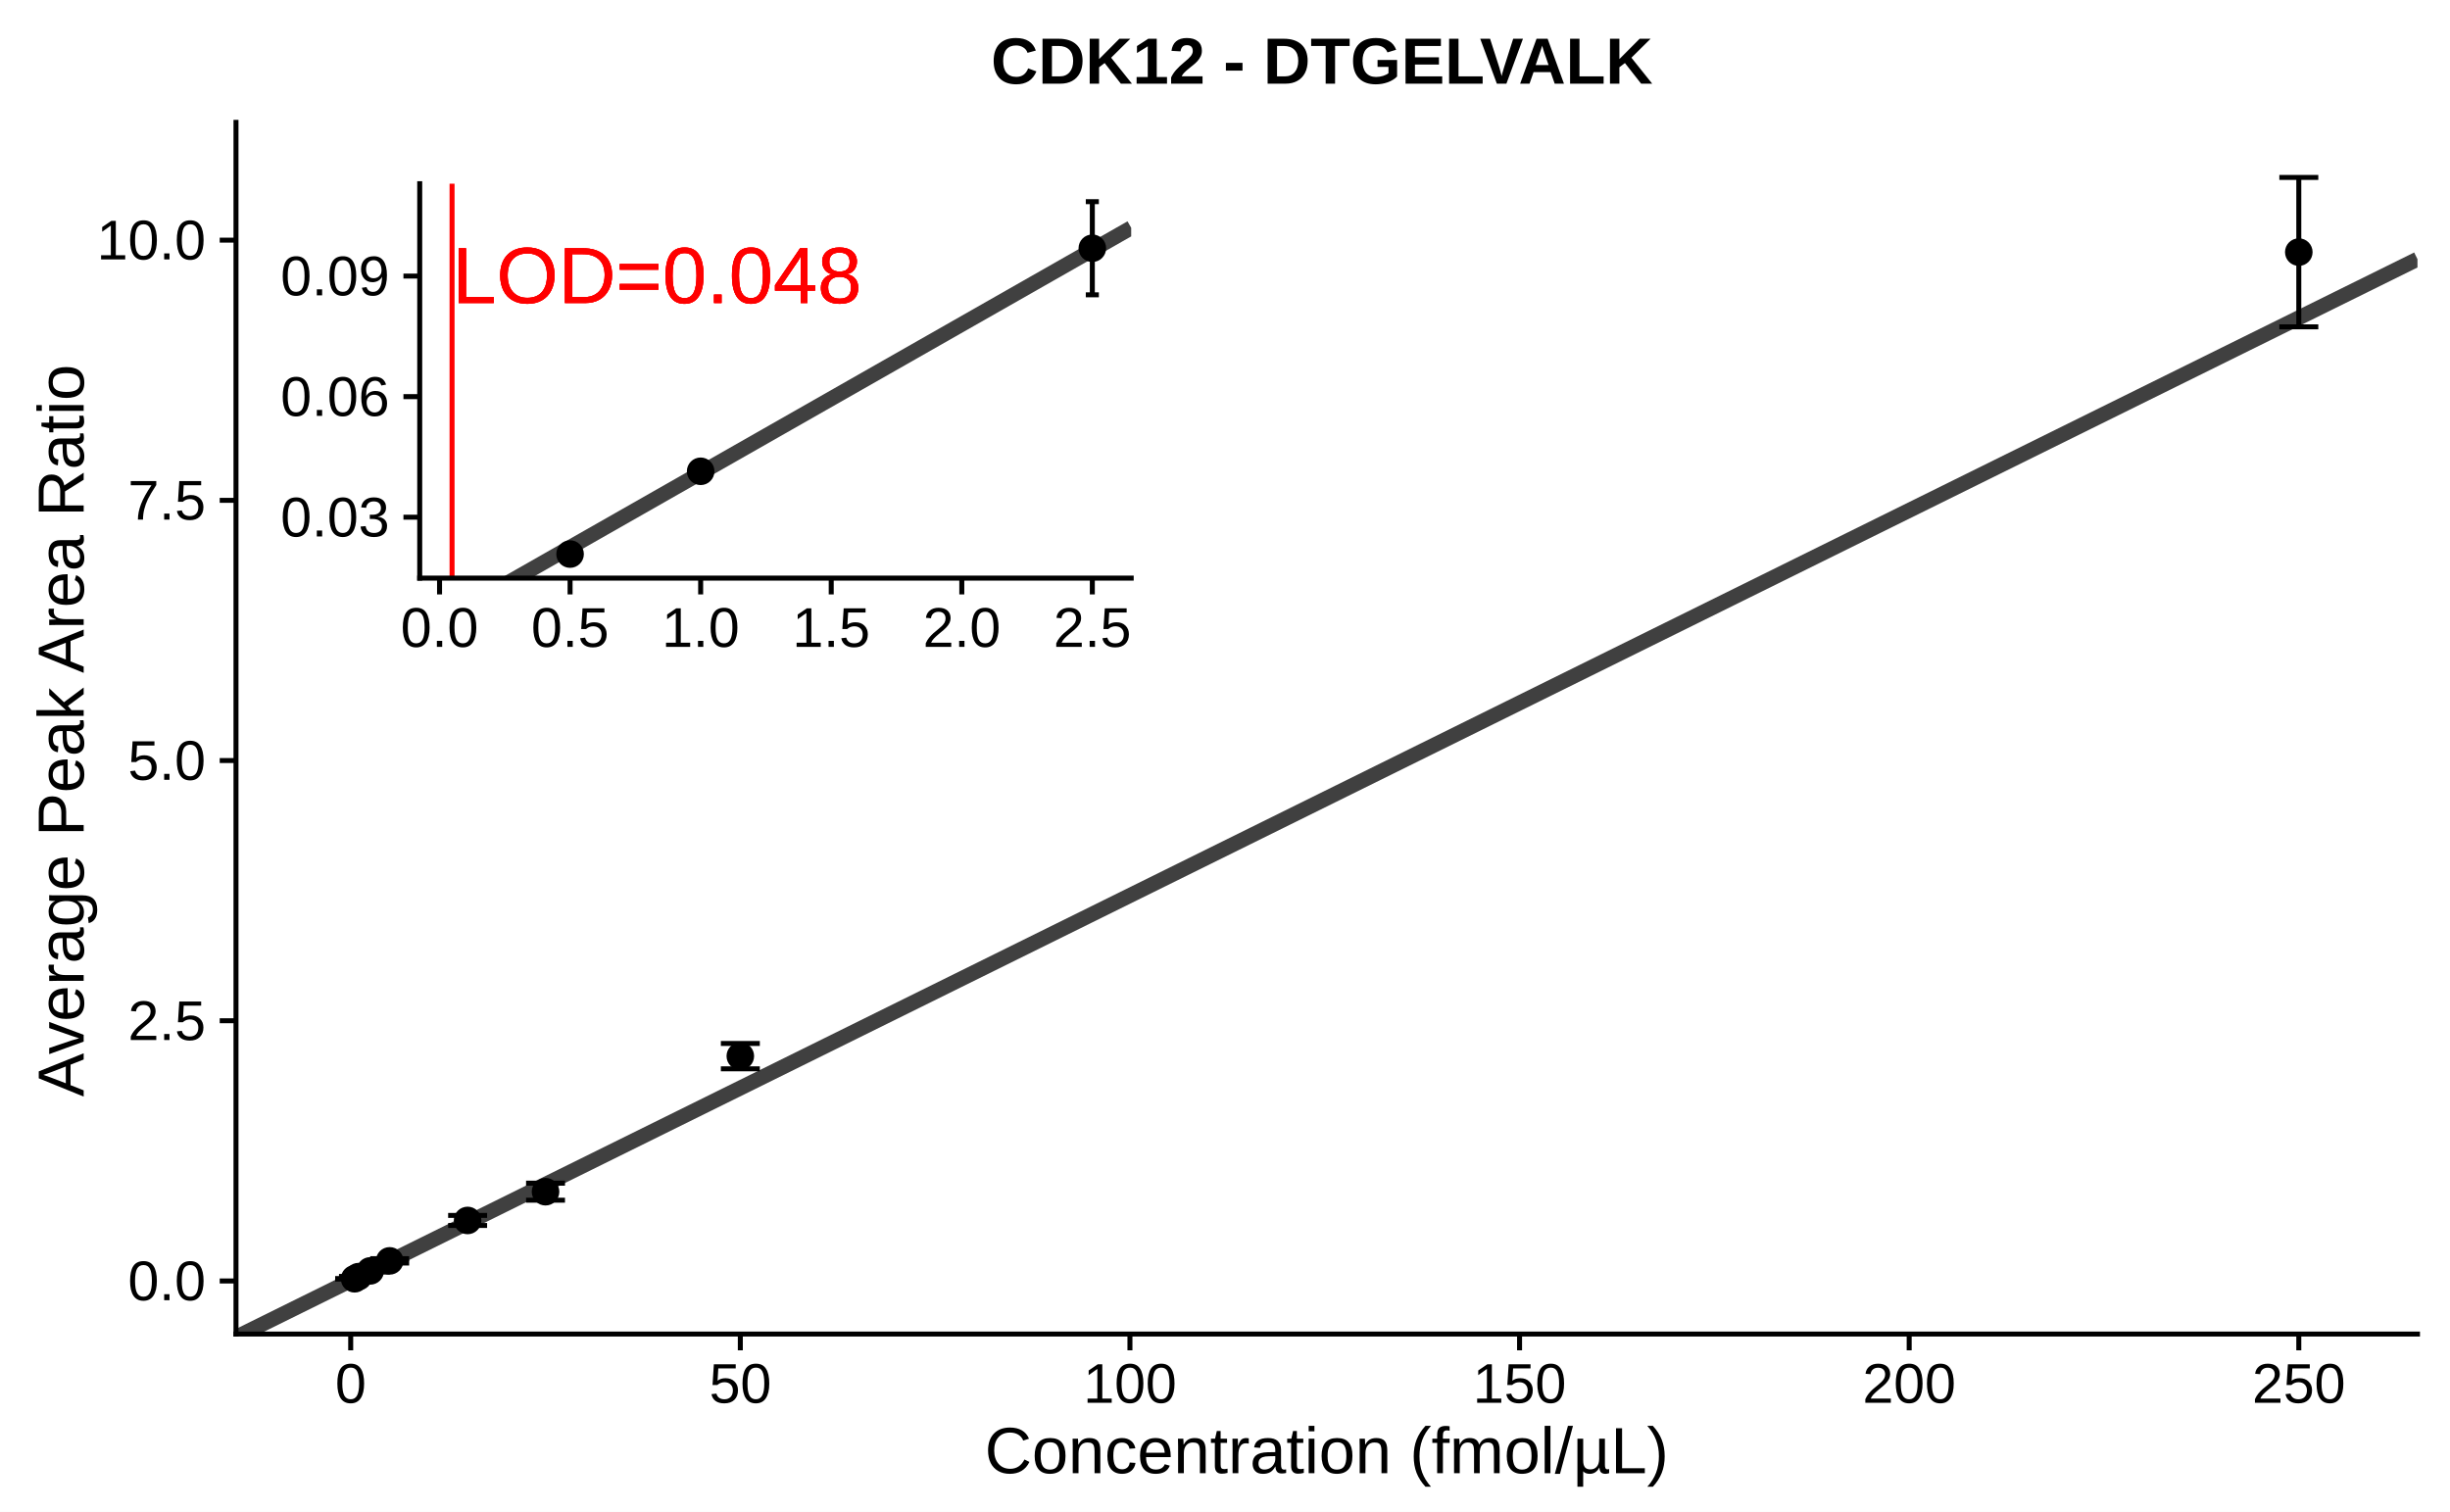
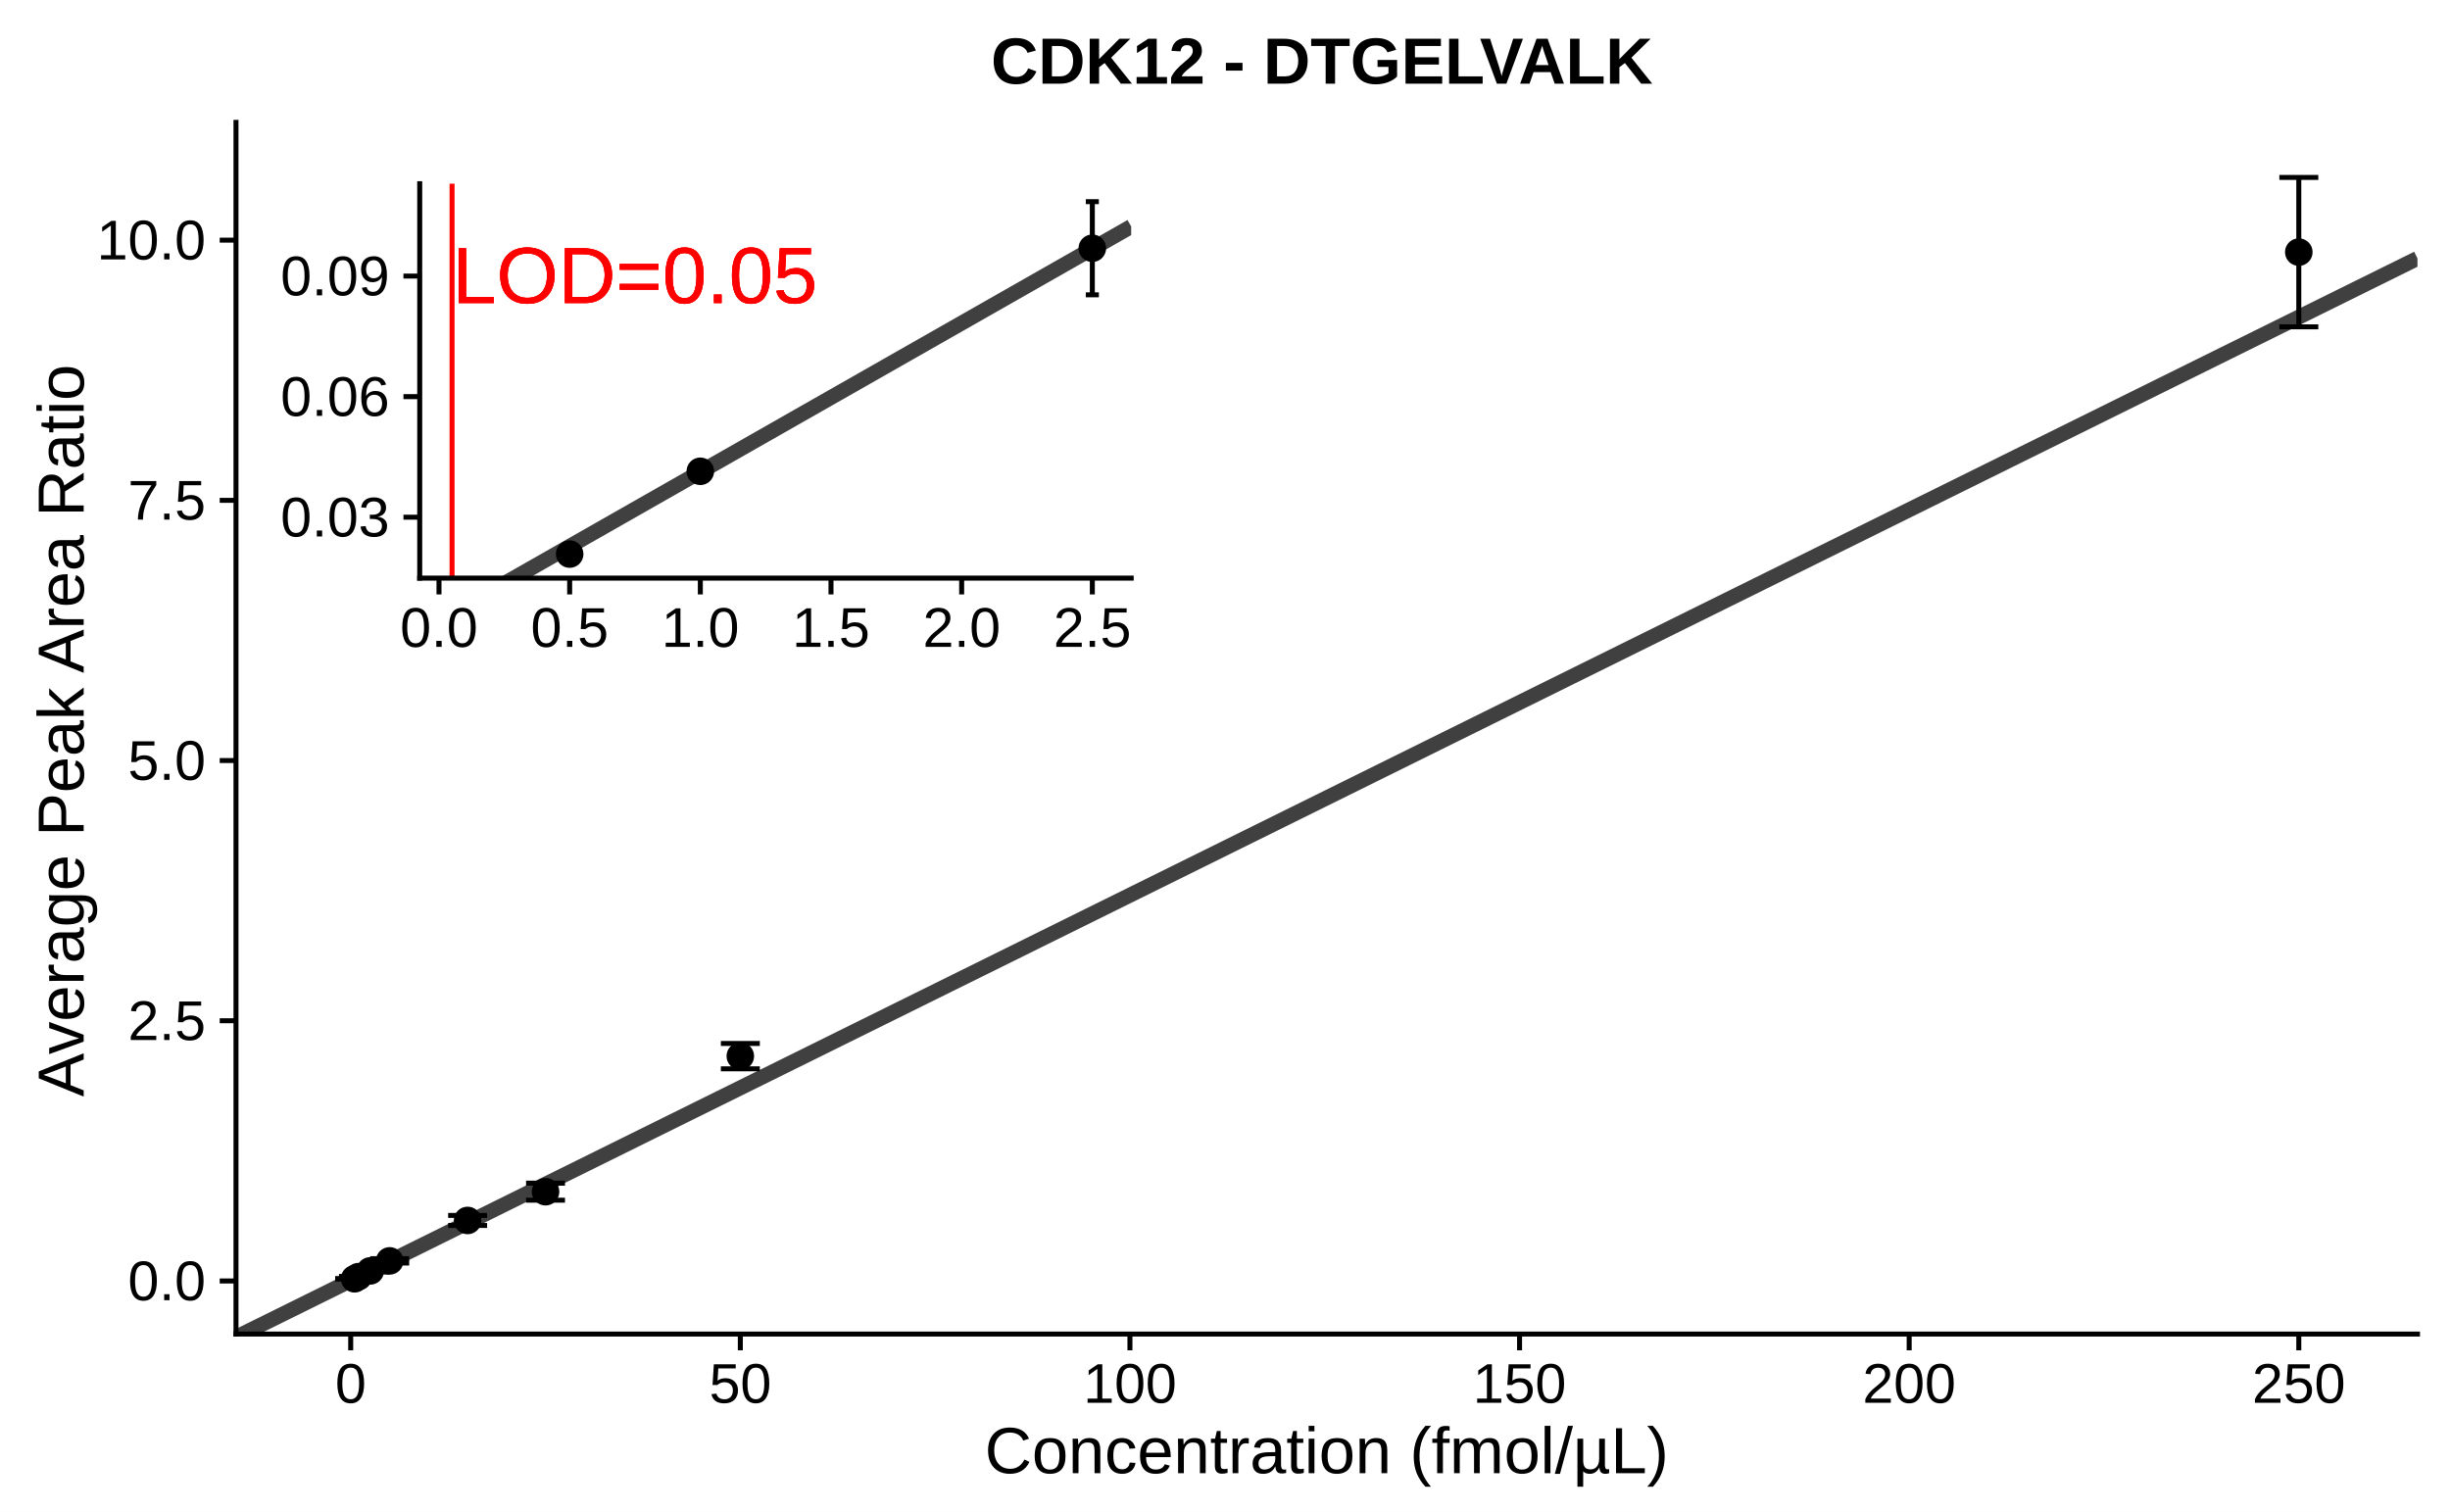
<svg xmlns="http://www.w3.org/2000/svg" viewBox="0 0 525.00 324.00">
  <defs>
    <style type="text/css">
    line, polyline, path, rect, circle {
      fill: none;
      stroke: #000000;
      stroke-linecap: round;
      stroke-linejoin: round;
      stroke-miterlimit: 10.00;
    }
  </style>
  </defs>
  <rect width="100%" height="100%" style="stroke: none; fill: #FFFFFF;" />
  <defs>
    <clipPath id="cpNTAuNTY2OXw1MTguMDI2fDI4NS44OXwyNi4yMTk1">
      <rect x="50.57" y="26.22" width="467.46" height="259.67" />
    </clipPath>
  </defs>
  <circle cx="75.99" cy="274.05" r="1.95pt" style="stroke-width: 0.71; fill: #000000;" clip-path="url(#cpNTAuNTY2OXw1MTguMDI2fDI4NS44OXwyNi4yMTk1)" />
  <circle cx="76.82" cy="273.59" r="1.95pt" style="stroke-width: 0.71; fill: #000000;" clip-path="url(#cpNTAuNTY2OXw1MTguMDI2fDI4NS44OXwyNi4yMTk1)" />
  <circle cx="79.33" cy="272.36" r="1.95pt" style="stroke-width: 0.71; fill: #000000;" clip-path="url(#cpNTAuNTY2OXw1MTguMDI2fDI4NS44OXwyNi4yMTk1)" />
  <circle cx="83.50" cy="270.21" r="1.95pt" style="stroke-width: 0.71; fill: #000000;" clip-path="url(#cpNTAuNTY2OXw1MTguMDI2fDI4NS44OXwyNi4yMTk1)" />
  <circle cx="100.20" cy="261.55" r="1.95pt" style="stroke-width: 0.71; fill: #000000;" clip-path="url(#cpNTAuNTY2OXw1MTguMDI2fDI4NS44OXwyNi4yMTk1)" />
  <circle cx="116.90" cy="255.39" r="1.95pt" style="stroke-width: 0.71; fill: #000000;" clip-path="url(#cpNTAuNTY2OXw1MTguMDI2fDI4NS44OXwyNi4yMTk1)" />
  <circle cx="158.64" cy="226.33" r="1.95pt" style="stroke-width: 0.71; fill: #000000;" clip-path="url(#cpNTAuNTY2OXw1MTguMDI2fDI4NS44OXwyNi4yMTk1)" />
  <circle cx="492.60" cy="54.03" r="1.95pt" style="stroke-width: 0.71; fill: #000000;" clip-path="url(#cpNTAuNTY2OXw1MTguMDI2fDI4NS44OXwyNi4yMTk1)" />
  <polyline points="71.82,274.02 80.16,274.02 " style="stroke-width: 1.07; stroke-linecap: butt;" clip-path="url(#cpNTAuNTY2OXw1MTguMDI2fDI4NS44OXwyNi4yMTk1)" />
  <polyline points="75.99,274.02 75.99,274.09 " style="stroke-width: 1.07; stroke-linecap: butt;" clip-path="url(#cpNTAuNTY2OXw1MTguMDI2fDI4NS44OXwyNi4yMTk1)" />
  <polyline points="71.82,274.09 80.16,274.09 " style="stroke-width: 1.07; stroke-linecap: butt;" clip-path="url(#cpNTAuNTY2OXw1MTguMDI2fDI4NS44OXwyNi4yMTk1)" />
  <polyline points="72.65,273.56 81.00,273.56 " style="stroke-width: 1.07; stroke-linecap: butt;" clip-path="url(#cpNTAuNTY2OXw1MTguMDI2fDI4NS44OXwyNi4yMTk1)" />
  <polyline points="76.82,273.56 76.82,273.63 " style="stroke-width: 1.07; stroke-linecap: butt;" clip-path="url(#cpNTAuNTY2OXw1MTguMDI2fDI4NS44OXwyNi4yMTk1)" />
  <polyline points="72.65,273.63 81.00,273.63 " style="stroke-width: 1.07; stroke-linecap: butt;" clip-path="url(#cpNTAuNTY2OXw1MTguMDI2fDI4NS44OXwyNi4yMTk1)" />
  <polyline points="75.15,272.10 83.50,272.10 " style="stroke-width: 1.07; stroke-linecap: butt;" clip-path="url(#cpNTAuNTY2OXw1MTguMDI2fDI4NS44OXwyNi4yMTk1)" />
  <polyline points="79.33,272.10 79.33,272.61 " style="stroke-width: 1.07; stroke-linecap: butt;" clip-path="url(#cpNTAuNTY2OXw1MTguMDI2fDI4NS44OXwyNi4yMTk1)" />
  <polyline points="75.15,272.61 83.50,272.61 " style="stroke-width: 1.07; stroke-linecap: butt;" clip-path="url(#cpNTAuNTY2OXw1MTguMDI2fDI4NS44OXwyNi4yMTk1)" />
  <polyline points="79.33,269.74 87.68,269.74 " style="stroke-width: 1.07; stroke-linecap: butt;" clip-path="url(#cpNTAuNTY2OXw1MTguMDI2fDI4NS44OXwyNi4yMTk1)" />
  <polyline points="83.50,269.74 83.50,270.67 " style="stroke-width: 1.07; stroke-linecap: butt;" clip-path="url(#cpNTAuNTY2OXw1MTguMDI2fDI4NS44OXwyNi4yMTk1)" />
  <polyline points="79.33,270.67 87.68,270.67 " style="stroke-width: 1.07; stroke-linecap: butt;" clip-path="url(#cpNTAuNTY2OXw1MTguMDI2fDI4NS44OXwyNi4yMTk1)" />
  <polyline points="96.03,260.47 104.38,260.47 " style="stroke-width: 1.07; stroke-linecap: butt;" clip-path="url(#cpNTAuNTY2OXw1MTguMDI2fDI4NS44OXwyNi4yMTk1)" />
  <polyline points="100.20,260.47 100.20,262.63 " style="stroke-width: 1.07; stroke-linecap: butt;" clip-path="url(#cpNTAuNTY2OXw1MTguMDI2fDI4NS44OXwyNi4yMTk1)" />
  <polyline points="96.03,262.63 104.38,262.63 " style="stroke-width: 1.07; stroke-linecap: butt;" clip-path="url(#cpNTAuNTY2OXw1MTguMDI2fDI4NS44OXwyNi4yMTk1)" />
  <polyline points="112.73,253.56 121.07,253.56 " style="stroke-width: 1.07; stroke-linecap: butt;" clip-path="url(#cpNTAuNTY2OXw1MTguMDI2fDI4NS44OXwyNi4yMTk1)" />
  <polyline points="116.90,253.56 116.90,257.21 " style="stroke-width: 1.07; stroke-linecap: butt;" clip-path="url(#cpNTAuNTY2OXw1MTguMDI2fDI4NS44OXwyNi4yMTk1)" />
  <polyline points="112.73,257.21 121.07,257.21 " style="stroke-width: 1.07; stroke-linecap: butt;" clip-path="url(#cpNTAuNTY2OXw1MTguMDI2fDI4NS44OXwyNi4yMTk1)" />
  <polyline points="154.47,223.62 162.82,223.62 " style="stroke-width: 1.07; stroke-linecap: butt;" clip-path="url(#cpNTAuNTY2OXw1MTguMDI2fDI4NS44OXwyNi4yMTk1)" />
  <polyline points="158.64,223.62 158.64,229.05 " style="stroke-width: 1.07; stroke-linecap: butt;" clip-path="url(#cpNTAuNTY2OXw1MTguMDI2fDI4NS44OXwyNi4yMTk1)" />
  <polyline points="154.47,229.05 162.82,229.05 " style="stroke-width: 1.07; stroke-linecap: butt;" clip-path="url(#cpNTAuNTY2OXw1MTguMDI2fDI4NS44OXwyNi4yMTk1)" />
  <polyline points="488.43,38.02 496.78,38.02 " style="stroke-width: 1.07; stroke-linecap: butt;" clip-path="url(#cpNTAuNTY2OXw1MTguMDI2fDI4NS44OXwyNi4yMTk1)" />
  <polyline points="492.60,38.02 492.60,70.04 " style="stroke-width: 1.07; stroke-linecap: butt;" clip-path="url(#cpNTAuNTY2OXw1MTguMDI2fDI4NS44OXwyNi4yMTk1)" />
  <polyline points="488.43,70.04 496.78,70.04 " style="stroke-width: 1.07; stroke-linecap: butt;" clip-path="url(#cpNTAuNTY2OXw1MTguMDI2fDI4NS44OXwyNi4yMTk1)" />
-   <line x1="50.57" y1="286.58" x2="518.03" y2="55.54" style="stroke-width: 3.20; stroke: #000000; stroke-opacity: 0.75; stroke-linecap: butt;" clip-path="url(#cpNTAuNTY2OXw1MTguMDI2fDI4NS44OXwyNi4yMTk1)" />
+   <line x1="50.57" y1="286.58" x2="518.03" y2="55.38" style="stroke-width: 3.20; stroke: #000000; stroke-opacity: 0.75; stroke-linecap: butt;" clip-path="url(#cpNTAuNTY2OXw1MTguMDI2fDI4NS44OXwyNi4yMTk1)" />
  <defs>
    <clipPath id="cpMHw1MjV8MzI0fDA=">
      <rect x="0.00" y="0.00" width="525.00" height="324.00" />
    </clipPath>
  </defs>
  <polyline points="50.57,285.89 50.57,26.22 " style="stroke-width: 1.07; stroke-linecap: square;" clip-path="url(#cpMHw1MjV8MzI0fDA=)" />
  <g clip-path="url(#cpMHw1MjV8MzI0fDA=)">
    <text x="27.41" y="278.64" style="font-size: 12.00px; font-family: Liberation Sans;" textLength="16.68px" lengthAdjust="spacingAndGlyphs">0.0</text>
  </g>
  <g clip-path="url(#cpMHw1MjV8MzI0fDA=)">
    <text x="27.41" y="222.88" style="font-size: 12.00px; font-family: Liberation Sans;" textLength="16.68px" lengthAdjust="spacingAndGlyphs">2.5</text>
  </g>
  <g clip-path="url(#cpMHw1MjV8MzI0fDA=)">
    <text x="27.41" y="167.12" style="font-size: 12.00px; font-family: Liberation Sans;" textLength="16.68px" lengthAdjust="spacingAndGlyphs">5.0</text>
  </g>
  <g clip-path="url(#cpMHw1MjV8MzI0fDA=)">
    <text x="27.41" y="111.35" style="font-size: 12.00px; font-family: Liberation Sans;" textLength="16.68px" lengthAdjust="spacingAndGlyphs">7.5</text>
  </g>
  <g clip-path="url(#cpMHw1MjV8MzI0fDA=)">
    <text x="20.74" y="55.59" style="font-size: 12.00px; font-family: Liberation Sans;" textLength="23.35px" lengthAdjust="spacingAndGlyphs">10.0</text>
  </g>
  <polyline points="47.08,274.52 50.57,274.52 " style="stroke-width: 1.07; stroke-linecap: butt;" clip-path="url(#cpMHw1MjV8MzI0fDA=)" />
  <polyline points="47.08,218.75 50.57,218.75 " style="stroke-width: 1.07; stroke-linecap: butt;" clip-path="url(#cpMHw1MjV8MzI0fDA=)" />
  <polyline points="47.08,162.99 50.57,162.99 " style="stroke-width: 1.07; stroke-linecap: butt;" clip-path="url(#cpMHw1MjV8MzI0fDA=)" />
  <polyline points="47.08,107.23 50.57,107.23 " style="stroke-width: 1.07; stroke-linecap: butt;" clip-path="url(#cpMHw1MjV8MzI0fDA=)" />
  <polyline points="47.08,51.46 50.57,51.46 " style="stroke-width: 1.07; stroke-linecap: butt;" clip-path="url(#cpMHw1MjV8MzI0fDA=)" />
  <polyline points="50.57,285.89 518.03,285.89 " style="stroke-width: 1.07; stroke-linecap: square;" clip-path="url(#cpMHw1MjV8MzI0fDA=)" />
  <polyline points="75.15,289.38 75.15,285.89 " style="stroke-width: 1.07; stroke-linecap: butt;" clip-path="url(#cpMHw1MjV8MzI0fDA=)" />
  <polyline points="158.64,289.38 158.64,285.89 " style="stroke-width: 1.07; stroke-linecap: butt;" clip-path="url(#cpMHw1MjV8MzI0fDA=)" />
  <polyline points="242.13,289.38 242.13,285.89 " style="stroke-width: 1.07; stroke-linecap: butt;" clip-path="url(#cpMHw1MjV8MzI0fDA=)" />
  <polyline points="325.62,289.38 325.62,285.89 " style="stroke-width: 1.07; stroke-linecap: butt;" clip-path="url(#cpMHw1MjV8MzI0fDA=)" />
  <polyline points="409.11,289.38 409.11,285.89 " style="stroke-width: 1.07; stroke-linecap: butt;" clip-path="url(#cpMHw1MjV8MzI0fDA=)" />
  <polyline points="492.60,289.38 492.60,285.89 " style="stroke-width: 1.07; stroke-linecap: butt;" clip-path="url(#cpMHw1MjV8MzI0fDA=)" />
  <g clip-path="url(#cpMHw1MjV8MzI0fDA=)">
    <text x="71.82" y="300.62" style="font-size: 12.00px; font-family: Liberation Sans;" textLength="6.67px" lengthAdjust="spacingAndGlyphs">0</text>
  </g>
  <g clip-path="url(#cpMHw1MjV8MzI0fDA=)">
    <text x="151.97" y="300.62" style="font-size: 12.00px; font-family: Liberation Sans;" textLength="13.35px" lengthAdjust="spacingAndGlyphs">50</text>
  </g>
  <g clip-path="url(#cpMHw1MjV8MzI0fDA=)">
    <text x="232.13" y="300.62" style="font-size: 12.00px; font-family: Liberation Sans;" textLength="20.02px" lengthAdjust="spacingAndGlyphs">100</text>
  </g>
  <g clip-path="url(#cpMHw1MjV8MzI0fDA=)">
    <text x="315.61" y="300.62" style="font-size: 12.00px; font-family: Liberation Sans;" textLength="20.02px" lengthAdjust="spacingAndGlyphs">150</text>
  </g>
  <g clip-path="url(#cpMHw1MjV8MzI0fDA=)">
    <text x="399.10" y="300.62" style="font-size: 12.00px; font-family: Liberation Sans;" textLength="20.02px" lengthAdjust="spacingAndGlyphs">200</text>
  </g>
  <g clip-path="url(#cpMHw1MjV8MzI0fDA=)">
    <text x="482.59" y="300.62" style="font-size: 12.00px; font-family: Liberation Sans;" textLength="20.02px" lengthAdjust="spacingAndGlyphs">250</text>
  </g>
  <g clip-path="url(#cpMHw1MjV8MzI0fDA=)">
    <text x="211.01" y="315.71" style="font-size: 14.00px; font-family: Liberation Sans;" textLength="146.57px" lengthAdjust="spacingAndGlyphs">Concentration (fmol/µL)</text>
  </g>
  <g clip-path="url(#cpMHw1MjV8MzI0fDA=)">
    <text transform="translate(17.93,235.04) rotate(-90)" style="font-size: 14.00px; font-family: Liberation Sans;" textLength="157.98px" lengthAdjust="spacingAndGlyphs">Average Peak Area Ratio</text>
  </g>
  <g clip-path="url(#cpMHw1MjV8MzI0fDA=)">
    <text x="212.35" y="17.93" style="font-size: 14.00px; font-weight: bold; font-family: Liberation Sans;" textLength="143.90px" lengthAdjust="spacingAndGlyphs">CDK12 - DTGELVALK</text>
  </g>
  <defs>
    <clipPath id="cpMzkuMzc1fDI0OS4zNzV8MTYyfDMyLjQ=">
      <rect x="39.38" y="32.40" width="210.00" height="129.60" />
    </clipPath>
  </defs>
  <defs>
    <clipPath id="cpMHw1MjV8MzI0fDA=">
      <rect x="0.00" y="0.00" width="525.00" height="324.00" />
    </clipPath>
  </defs>
  <defs>
    <clipPath id="cpODkuOTQxOXwyNDIuNDAxfDEyMy44OXwzOS4zNzM4">
      <rect x="89.94" y="39.37" width="152.46" height="84.52" />
    </clipPath>
  </defs>
  <line x1="96.87" y1="123.89" x2="96.87" y2="39.37" style="stroke-width: 1.07; stroke: #FF0000; stroke-linecap: butt;" clip-path="url(#cpODkuOTQxOXwyNDIuNDAxfDEyMy44OXwzOS4zNzM4)" />
  <g clip-path="url(#cpODkuOTQxOXwyNDIuNDAxfDEyMy44OXwzOS4zNzM4)">
-     <text x="96.87" y="64.95" style="font-size: 17.07px; fill: #FF0000; font-family: Liberation Sans;" textLength="87.79px" lengthAdjust="spacingAndGlyphs">LOD=0.048</text>
+     <text x="96.87" y="64.95" style="font-size: 17.07px; fill: #FF0000; font-family: Liberation Sans;" textLength="78.30px" lengthAdjust="spacingAndGlyphs">LOD=0.05</text>
  </g>
  <g clip-path="url(#cpODkuOTQxOXwyNDIuNDAxfDEyMy44OXwzOS4zNzM4)">
-     <text x="96.87" y="64.95" style="font-size: 17.07px; fill: #FF0000; font-family: Liberation Sans;" textLength="87.79px" lengthAdjust="spacingAndGlyphs">LOD=0.048</text>
+     <text x="96.87" y="64.95" style="font-size: 17.07px; fill: #FF0000; font-family: Liberation Sans;" textLength="78.30px" lengthAdjust="spacingAndGlyphs">LOD=0.05</text>
  </g>
  <g clip-path="url(#cpODkuOTQxOXwyNDIuNDAxfDEyMy44OXwzOS4zNzM4)">
-     <text x="96.87" y="64.95" style="font-size: 17.07px; fill: #FF0000; font-family: Liberation Sans;" textLength="87.79px" lengthAdjust="spacingAndGlyphs">LOD=0.048</text>
+     <text x="96.87" y="64.95" style="font-size: 17.07px; fill: #FF0000; font-family: Liberation Sans;" textLength="78.30px" lengthAdjust="spacingAndGlyphs">LOD=0.05</text>
  </g>
-   <circle cx="122.16" cy="118.74" r="1.95pt" style="stroke-width: 0.71; fill: #000000;" clip-path="url(#cpODkuOTQxOXwyNDIuNDAxfDEyMy44OXwzOS4zNzM4)" />
-   <circle cx="150.14" cy="101.00" r="1.95pt" style="stroke-width: 0.71; fill: #000000;" clip-path="url(#cpODkuOTQxOXwyNDIuNDAxfDEyMy44OXwzOS4zNzM4)" />
+   <circle cx="122.07" cy="118.74" r="1.95pt" style="stroke-width: 0.71; fill: #000000;" clip-path="url(#cpODkuOTQxOXwyNDIuNDAxfDEyMy44OXwzOS4zNzM4)" />
+   <circle cx="150.07" cy="101.00" r="1.95pt" style="stroke-width: 0.71; fill: #000000;" clip-path="url(#cpODkuOTQxOXwyNDIuNDAxfDEyMy44OXwzOS4zNzM4)" />
  <circle cx="234.07" cy="53.20" r="1.95pt" style="stroke-width: 0.71; fill: #000000;" clip-path="url(#cpODkuOTQxOXwyNDIuNDAxfDEyMy44OXwzOS4zNzM4)" />
-   <polyline points="120.76,117.43 123.56,117.43 " style="stroke-width: 1.07; stroke-linecap: butt;" clip-path="url(#cpODkuOTQxOXwyNDIuNDAxfDEyMy44OXwzOS4zNzM4)" />
-   <polyline points="122.16,117.43 122.16,120.05 " style="stroke-width: 1.07; stroke-linecap: butt;" clip-path="url(#cpODkuOTQxOXwyNDIuNDAxfDEyMy44OXwzOS4zNzM4)" />
-   <polyline points="120.76,120.05 123.56,120.05 " style="stroke-width: 1.07; stroke-linecap: butt;" clip-path="url(#cpODkuOTQxOXwyNDIuNDAxfDEyMy44OXwzOS4zNzM4)" />
-   <polyline points="148.74,99.70 151.54,99.70 " style="stroke-width: 1.07; stroke-linecap: butt;" clip-path="url(#cpODkuOTQxOXwyNDIuNDAxfDEyMy44OXwzOS4zNzM4)" />
-   <polyline points="150.14,99.70 150.14,102.31 " style="stroke-width: 1.07; stroke-linecap: butt;" clip-path="url(#cpODkuOTQxOXwyNDIuNDAxfDEyMy44OXwzOS4zNzM4)" />
-   <polyline points="148.74,102.31 151.54,102.31 " style="stroke-width: 1.07; stroke-linecap: butt;" clip-path="url(#cpODkuOTQxOXwyNDIuNDAxfDEyMy44OXwzOS4zNzM4)" />
+   <polyline points="120.67,117.43 123.47,117.43 " style="stroke-width: 1.07; stroke-linecap: butt;" clip-path="url(#cpODkuOTQxOXwyNDIuNDAxfDEyMy44OXwzOS4zNzM4)" />
+   <polyline points="122.07,117.43 122.07,120.05 " style="stroke-width: 1.07; stroke-linecap: butt;" clip-path="url(#cpODkuOTQxOXwyNDIuNDAxfDEyMy44OXwzOS4zNzM4)" />
+   <polyline points="120.67,120.05 123.47,120.05 " style="stroke-width: 1.07; stroke-linecap: butt;" clip-path="url(#cpODkuOTQxOXwyNDIuNDAxfDEyMy44OXwzOS4zNzM4)" />
+   <polyline points="148.67,99.70 151.47,99.70 " style="stroke-width: 1.07; stroke-linecap: butt;" clip-path="url(#cpODkuOTQxOXwyNDIuNDAxfDEyMy44OXwzOS4zNzM4)" />
+   <polyline points="150.07,99.70 150.07,102.31 " style="stroke-width: 1.07; stroke-linecap: butt;" clip-path="url(#cpODkuOTQxOXwyNDIuNDAxfDEyMy44OXwzOS4zNzM4)" />
+   <polyline points="148.67,102.31 151.47,102.31 " style="stroke-width: 1.07; stroke-linecap: butt;" clip-path="url(#cpODkuOTQxOXwyNDIuNDAxfDEyMy44OXwzOS4zNzM4)" />
  <polyline points="232.67,43.22 235.47,43.22 " style="stroke-width: 1.07; stroke-linecap: butt;" clip-path="url(#cpODkuOTQxOXwyNDIuNDAxfDEyMy44OXwzOS4zNzM4)" />
  <polyline points="234.07,43.22 234.07,63.18 " style="stroke-width: 1.07; stroke-linecap: butt;" clip-path="url(#cpODkuOTQxOXwyNDIuNDAxfDEyMy44OXwzOS4zNzM4)" />
  <polyline points="232.67,63.18 235.47,63.18 " style="stroke-width: 1.07; stroke-linecap: butt;" clip-path="url(#cpODkuOTQxOXwyNDIuNDAxfDEyMy44OXwzOS4zNzM4)" />
-   <line x1="89.94" y1="135.65" x2="242.40" y2="48.82" style="stroke-width: 3.20; stroke: #000000; stroke-opacity: 0.75; stroke-linecap: butt;" clip-path="url(#cpODkuOTQxOXwyNDIuNDAxfDEyMy44OXwzOS4zNzM4)" />
+   <line x1="89.94" y1="135.37" x2="242.40" y2="48.54" style="stroke-width: 3.20; stroke: #000000; stroke-opacity: 0.75; stroke-linecap: butt;" clip-path="url(#cpODkuOTQxOXwyNDIuNDAxfDEyMy44OXwzOS4zNzM4)" />
  <defs>
    <clipPath id="cpMHw1MjV8MzI0fDA=">
      <rect x="0.00" y="0.00" width="525.00" height="324.00" />
    </clipPath>
  </defs>
  <polyline points="89.94,123.89 89.94,39.37 " style="stroke-width: 1.07; stroke-linecap: square;" clip-path="url(#cpMHw1MjV8MzI0fDA=)" />
  <g clip-path="url(#cpMHw1MjV8MzI0fDA=)">
    <text x="60.12" y="114.97" style="font-size: 12.00px; font-family: Liberation Sans;" textLength="23.35px" lengthAdjust="spacingAndGlyphs">0.03</text>
  </g>
  <g clip-path="url(#cpMHw1MjV8MzI0fDA=)">
    <text x="60.12" y="89.13" style="font-size: 12.00px; font-family: Liberation Sans;" textLength="23.35px" lengthAdjust="spacingAndGlyphs">0.06</text>
  </g>
  <g clip-path="url(#cpMHw1MjV8MzI0fDA=)">
    <text x="60.12" y="63.29" style="font-size: 12.00px; font-family: Liberation Sans;" textLength="23.35px" lengthAdjust="spacingAndGlyphs">0.09</text>
  </g>
  <polyline points="86.45,110.84 89.94,110.84 " style="stroke-width: 1.07; stroke-linecap: butt;" clip-path="url(#cpMHw1MjV8MzI0fDA=)" />
  <polyline points="86.45,85.00 89.94,85.00 " style="stroke-width: 1.07; stroke-linecap: butt;" clip-path="url(#cpMHw1MjV8MzI0fDA=)" />
  <polyline points="86.45,59.16 89.94,59.16 " style="stroke-width: 1.07; stroke-linecap: butt;" clip-path="url(#cpMHw1MjV8MzI0fDA=)" />
  <polyline points="89.94,123.89 242.40,123.89 " style="stroke-width: 1.07; stroke-linecap: square;" clip-path="url(#cpMHw1MjV8MzI0fDA=)" />
-   <polyline points="94.19,127.38 94.19,123.89 " style="stroke-width: 1.07; stroke-linecap: butt;" clip-path="url(#cpMHw1MjV8MzI0fDA=)" />
-   <polyline points="122.16,127.38 122.16,123.89 " style="stroke-width: 1.07; stroke-linecap: butt;" clip-path="url(#cpMHw1MjV8MzI0fDA=)" />
-   <polyline points="150.14,127.38 150.14,123.89 " style="stroke-width: 1.07; stroke-linecap: butt;" clip-path="url(#cpMHw1MjV8MzI0fDA=)" />
-   <polyline points="178.12,127.38 178.12,123.89 " style="stroke-width: 1.07; stroke-linecap: butt;" clip-path="url(#cpMHw1MjV8MzI0fDA=)" />
-   <polyline points="206.10,127.38 206.10,123.89 " style="stroke-width: 1.07; stroke-linecap: butt;" clip-path="url(#cpMHw1MjV8MzI0fDA=)" />
+   <polyline points="94.07,127.38 94.07,123.89 " style="stroke-width: 1.07; stroke-linecap: butt;" clip-path="url(#cpMHw1MjV8MzI0fDA=)" />
+   <polyline points="122.07,127.38 122.07,123.89 " style="stroke-width: 1.07; stroke-linecap: butt;" clip-path="url(#cpMHw1MjV8MzI0fDA=)" />
+   <polyline points="150.07,127.38 150.07,123.89 " style="stroke-width: 1.07; stroke-linecap: butt;" clip-path="url(#cpMHw1MjV8MzI0fDA=)" />
+   <polyline points="178.07,127.38 178.07,123.89 " style="stroke-width: 1.07; stroke-linecap: butt;" clip-path="url(#cpMHw1MjV8MzI0fDA=)" />
+   <polyline points="206.07,127.38 206.07,123.89 " style="stroke-width: 1.07; stroke-linecap: butt;" clip-path="url(#cpMHw1MjV8MzI0fDA=)" />
  <polyline points="234.07,127.38 234.07,123.89 " style="stroke-width: 1.07; stroke-linecap: butt;" clip-path="url(#cpMHw1MjV8MzI0fDA=)" />
  <g clip-path="url(#cpMHw1MjV8MzI0fDA=)">
-     <text x="85.85" y="138.62" style="font-size: 12.00px; font-family: Liberation Sans;" textLength="16.68px" lengthAdjust="spacingAndGlyphs">0.0</text>
+     <text x="85.73" y="138.62" style="font-size: 12.00px; font-family: Liberation Sans;" textLength="16.68px" lengthAdjust="spacingAndGlyphs">0.0</text>
  </g>
  <g clip-path="url(#cpMHw1MjV8MzI0fDA=)">
-     <text x="113.82" y="138.62" style="font-size: 12.00px; font-family: Liberation Sans;" textLength="16.68px" lengthAdjust="spacingAndGlyphs">0.5</text>
+     <text x="113.73" y="138.62" style="font-size: 12.00px; font-family: Liberation Sans;" textLength="16.68px" lengthAdjust="spacingAndGlyphs">0.5</text>
  </g>
  <g clip-path="url(#cpMHw1MjV8MzI0fDA=)">
-     <text x="141.80" y="138.62" style="font-size: 12.00px; font-family: Liberation Sans;" textLength="16.68px" lengthAdjust="spacingAndGlyphs">1.0</text>
+     <text x="141.73" y="138.62" style="font-size: 12.00px; font-family: Liberation Sans;" textLength="16.68px" lengthAdjust="spacingAndGlyphs">1.0</text>
  </g>
  <g clip-path="url(#cpMHw1MjV8MzI0fDA=)">
-     <text x="169.78" y="138.62" style="font-size: 12.00px; font-family: Liberation Sans;" textLength="16.68px" lengthAdjust="spacingAndGlyphs">1.5</text>
+     <text x="169.73" y="138.62" style="font-size: 12.00px; font-family: Liberation Sans;" textLength="16.68px" lengthAdjust="spacingAndGlyphs">1.5</text>
  </g>
  <g clip-path="url(#cpMHw1MjV8MzI0fDA=)">
-     <text x="197.76" y="138.62" style="font-size: 12.00px; font-family: Liberation Sans;" textLength="16.68px" lengthAdjust="spacingAndGlyphs">2.0</text>
+     <text x="197.73" y="138.62" style="font-size: 12.00px; font-family: Liberation Sans;" textLength="16.68px" lengthAdjust="spacingAndGlyphs">2.0</text>
  </g>
  <g clip-path="url(#cpMHw1MjV8MzI0fDA=)">
    <text x="225.73" y="138.62" style="font-size: 12.00px; font-family: Liberation Sans;" textLength="16.68px" lengthAdjust="spacingAndGlyphs">2.5</text>
  </g>
</svg>
